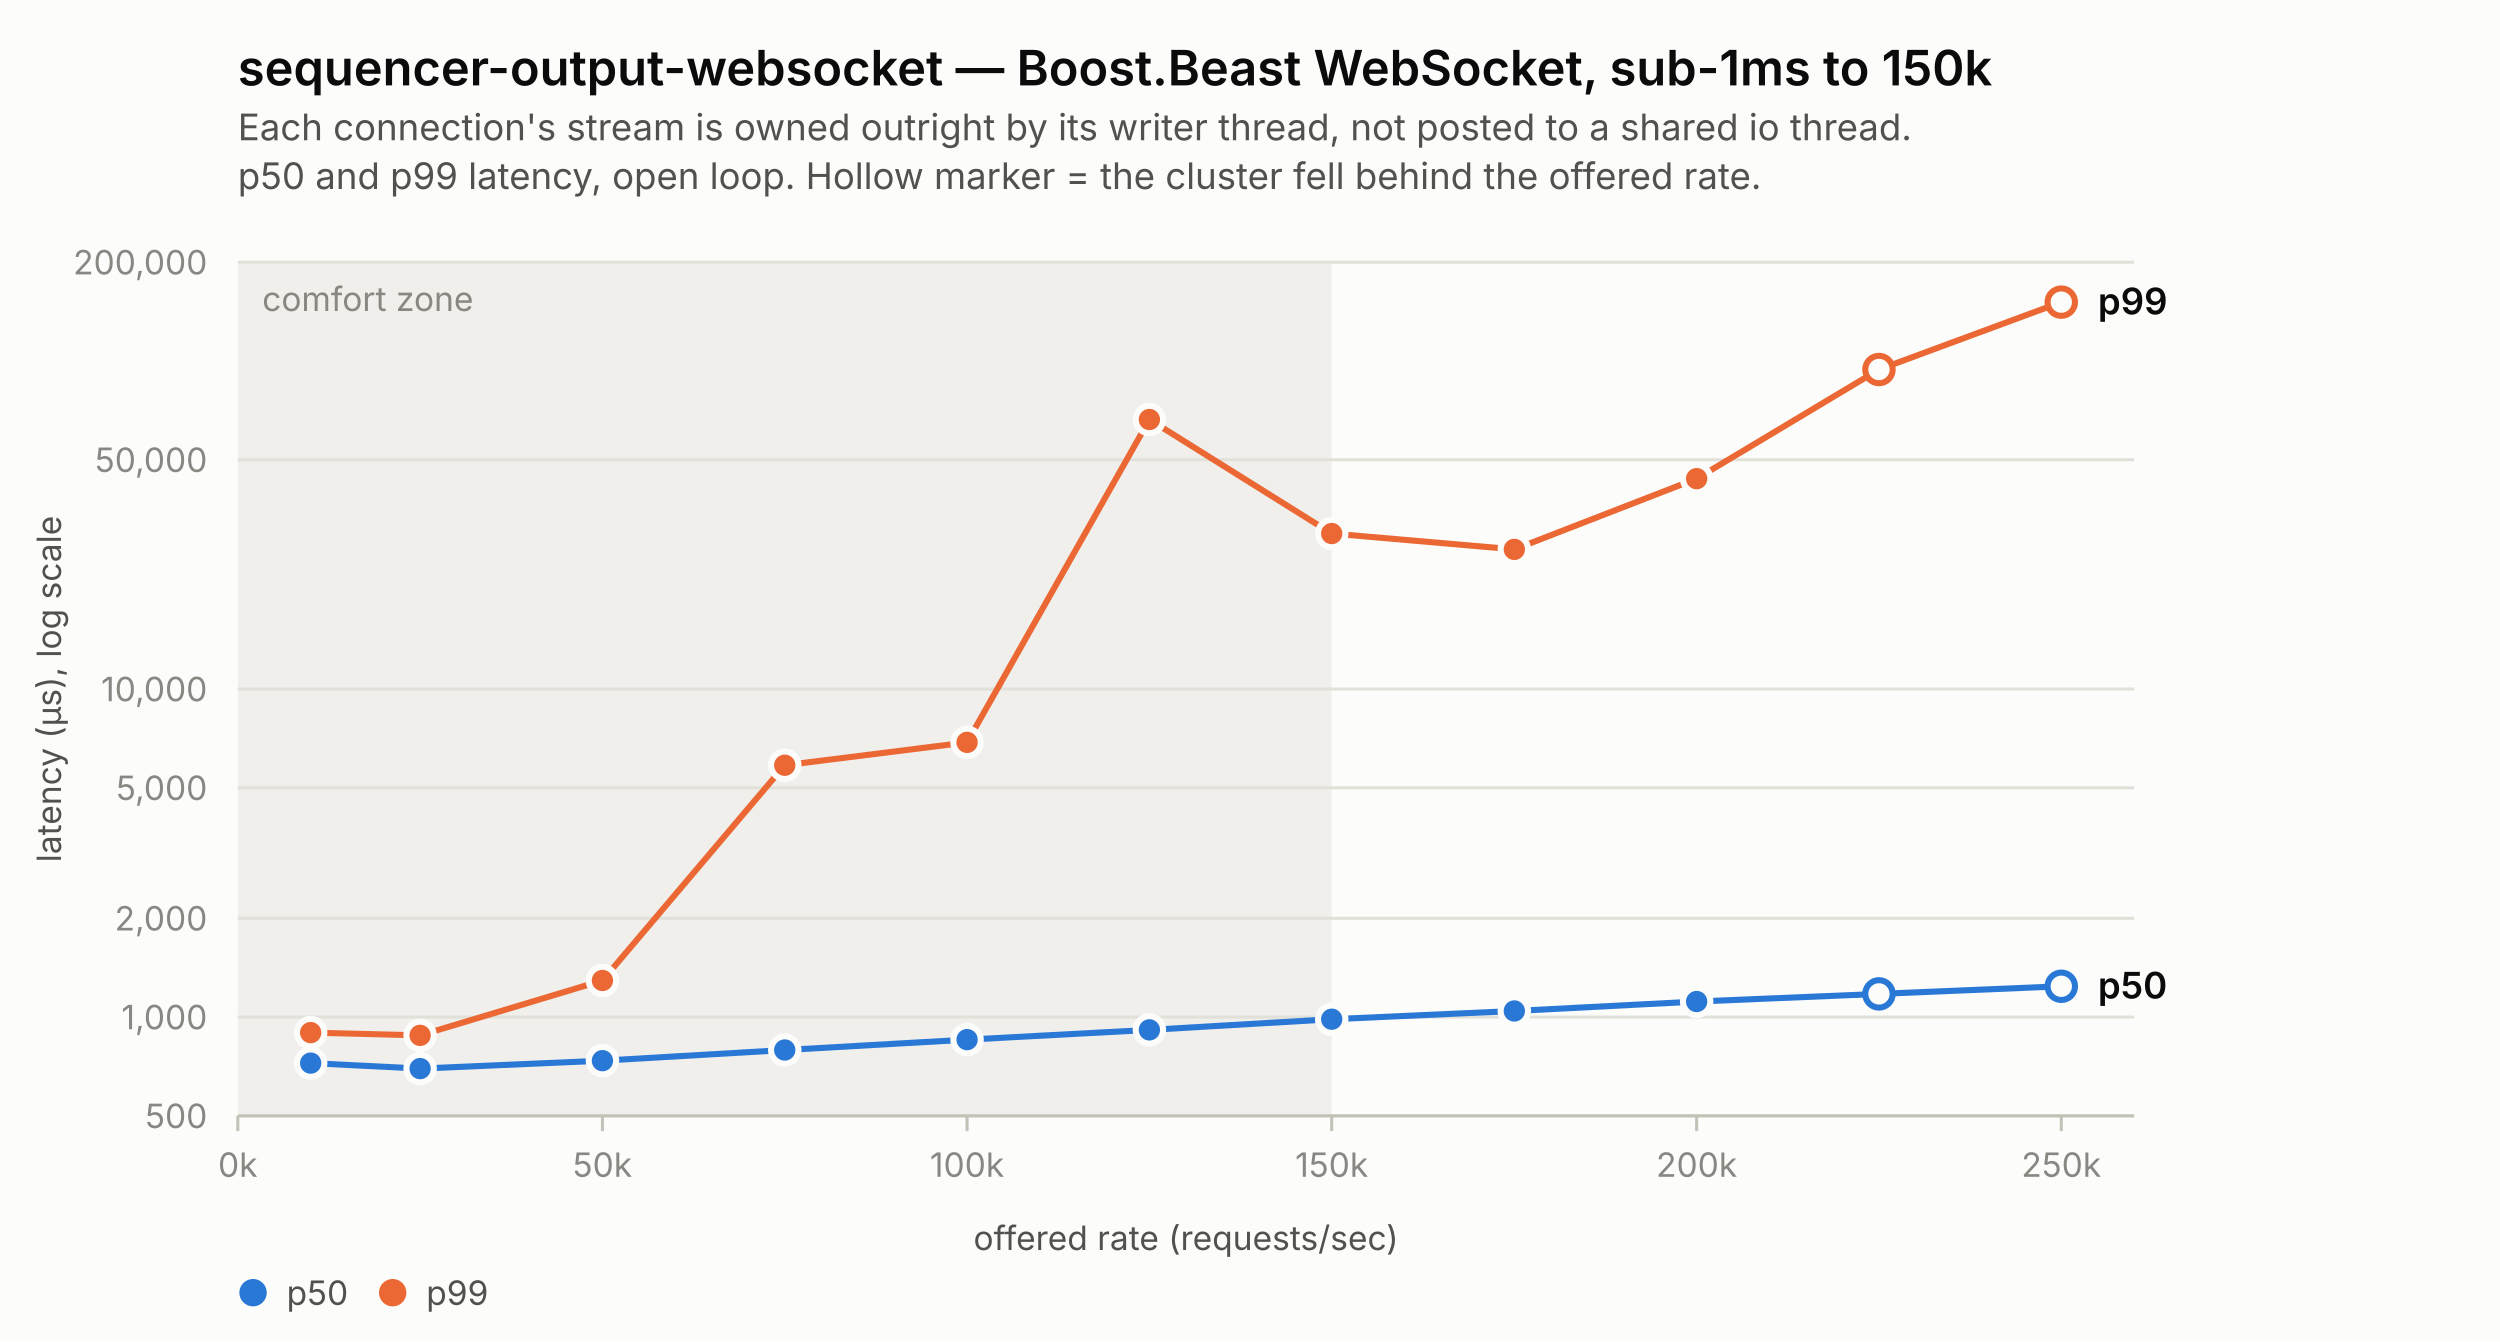
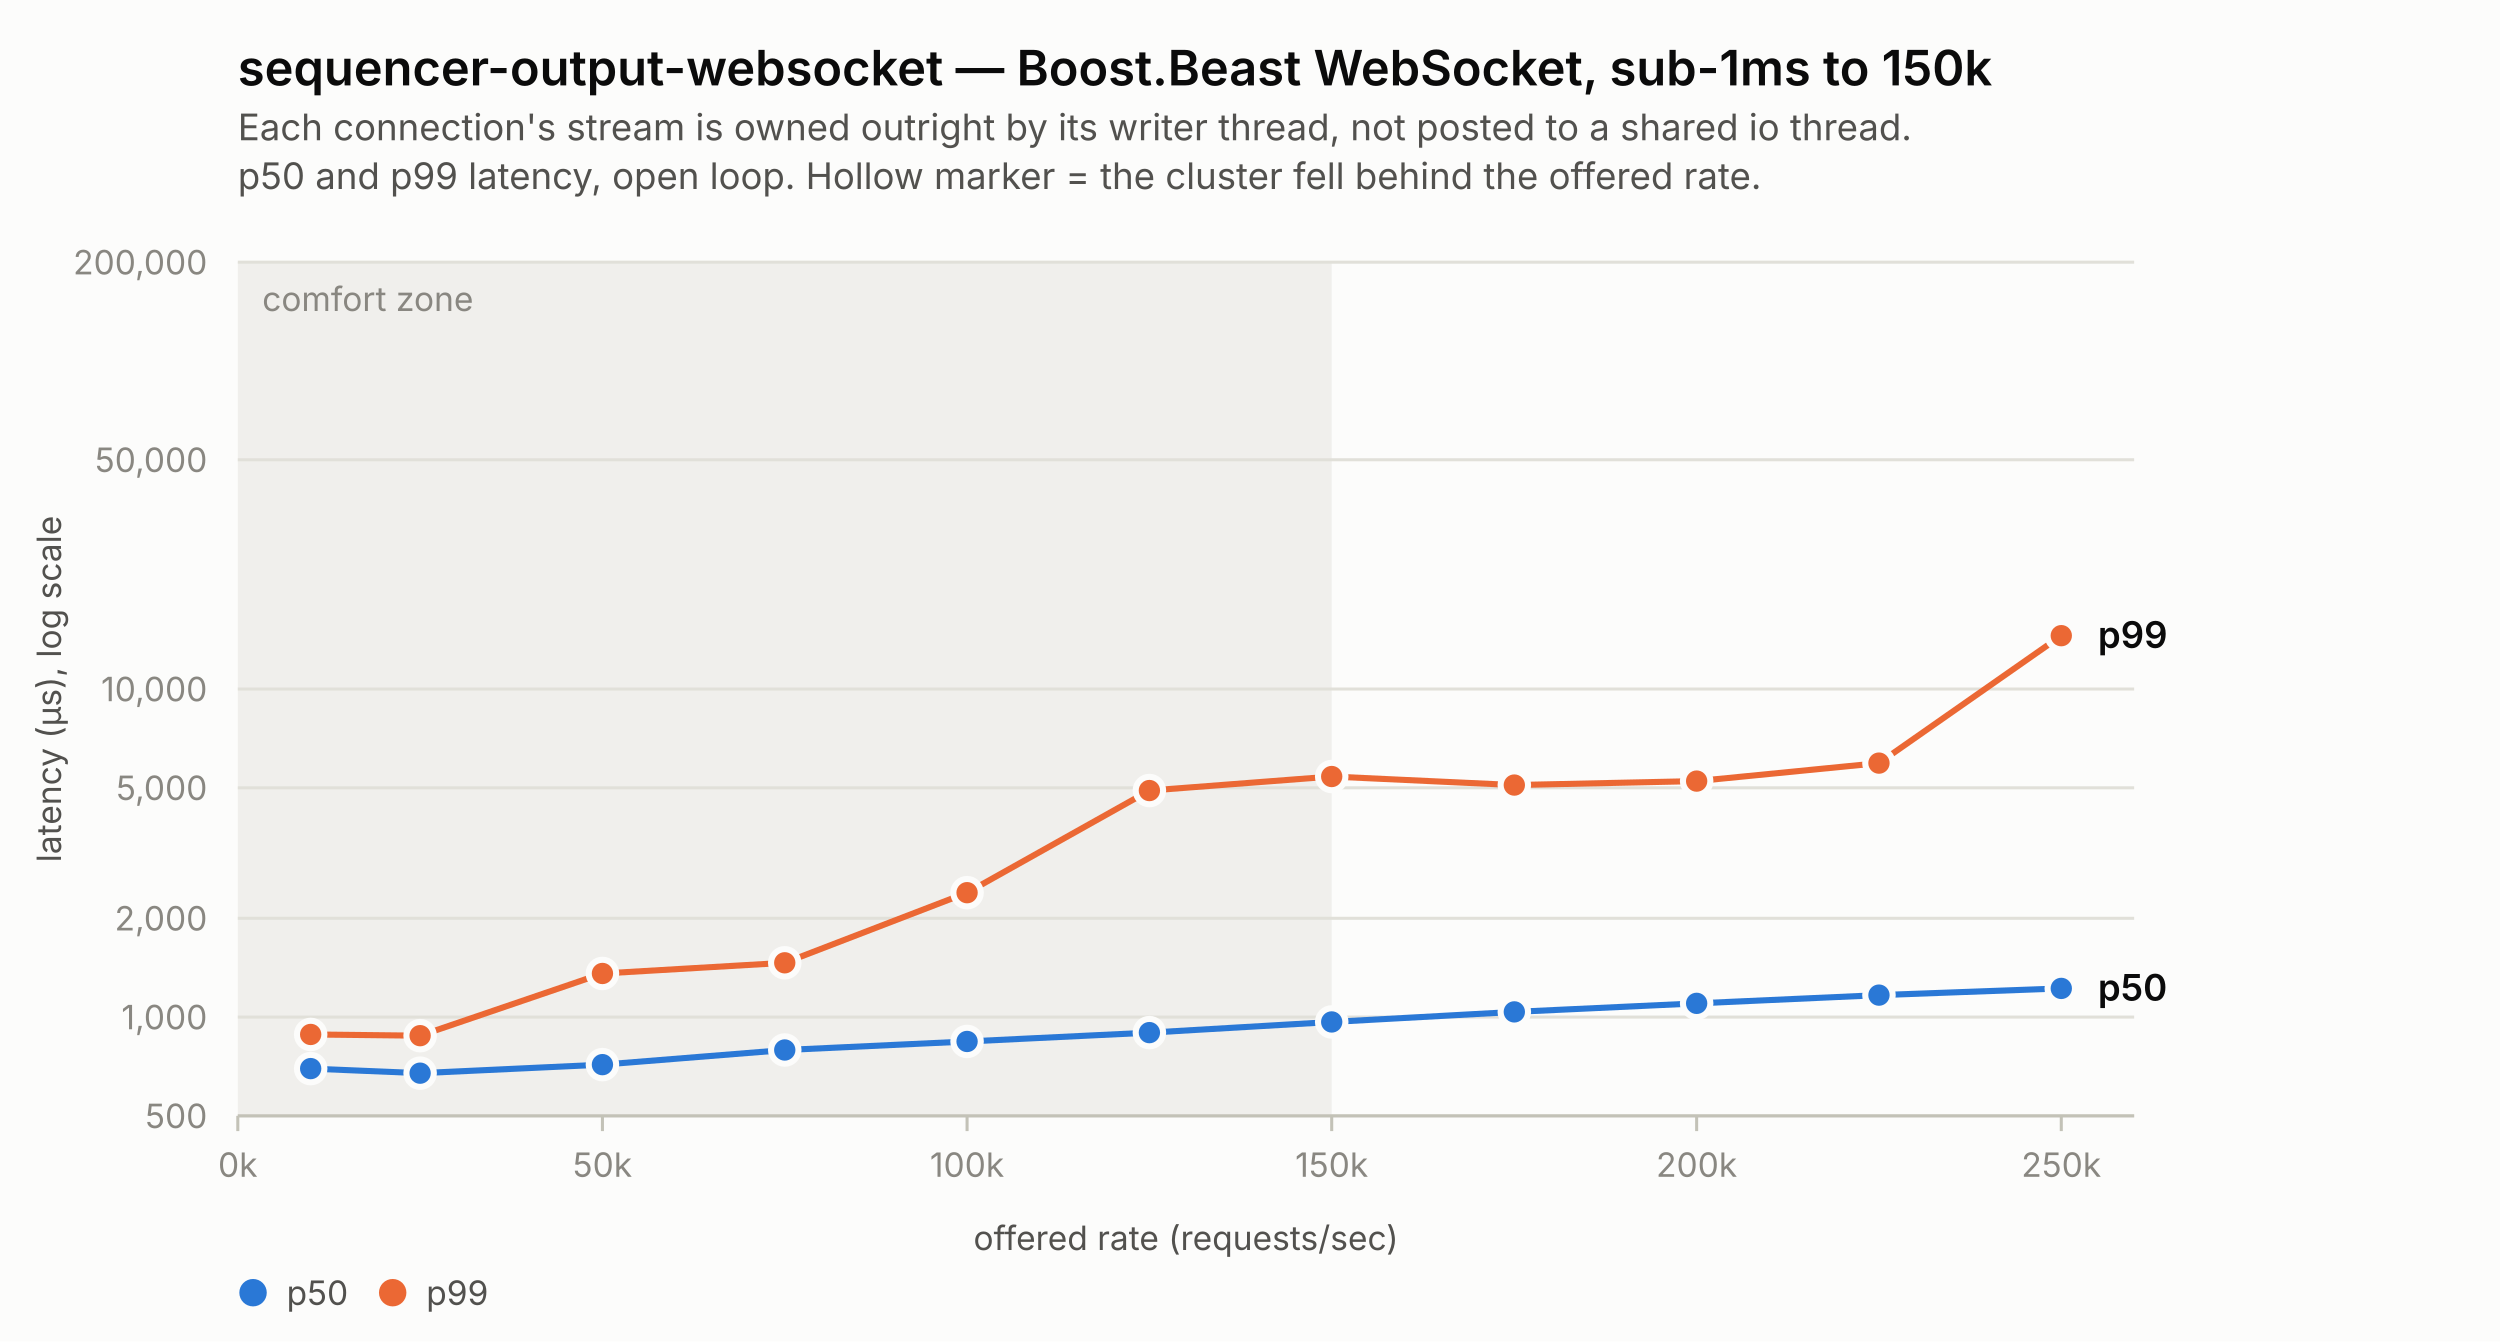
<svg xmlns="http://www.w3.org/2000/svg" width="820" height="440" viewBox="0 0 820 440" font-family="system-ui,-apple-system,&quot;Segoe UI&quot;,sans-serif" role="img" aria-label="sequencer-output-websocket — Boost.Beast WebSocket, sub-1ms to 150k">
  <rect width="820" height="440" fill="#fcfcfb" />
  <text x="78" y="28" font-size="16" font-weight="600" fill="#0b0b0b">sequencer-output-websocket — Boost.Beast WebSocket, sub-1ms to 150k</text>
  <text x="78" y="46" font-size="12" fill="#52514e">Each connection's stream is owned outright by its writer thread, not posted to a shared io thread.</text>
  <text x="78" y="62" font-size="12" fill="#52514e">p50 and p99 latency, open loop. Hollow marker = the cluster fell behind the offered rate.</text>
  <rect x="78" y="86" width="358.8" height="280" fill="#f0efec" />
  <text x="86" y="102" font-size="11" fill="#898781">comfort zone</text>
  <line x1="78" y1="366.0" x2="700" y2="366.0" stroke="#e1e0d9" stroke-width="1" />
  <text x="68" y="370.0" font-size="11" fill="#898781" text-anchor="end">500</text>
  <line x1="78" y1="333.6" x2="700" y2="333.6" stroke="#e1e0d9" stroke-width="1" />
  <text x="68" y="337.6" font-size="11" fill="#898781" text-anchor="end">1,000</text>
  <line x1="78" y1="301.2" x2="700" y2="301.2" stroke="#e1e0d9" stroke-width="1" />
  <text x="68" y="305.2" font-size="11" fill="#898781" text-anchor="end">2,000</text>
  <line x1="78" y1="258.4" x2="700" y2="258.4" stroke="#e1e0d9" stroke-width="1" />
  <text x="68" y="262.4" font-size="11" fill="#898781" text-anchor="end">5,000</text>
  <line x1="78" y1="226.0" x2="700" y2="226.0" stroke="#e1e0d9" stroke-width="1" />
  <text x="68" y="230.0" font-size="11" fill="#898781" text-anchor="end">10,000</text>
  <line x1="78" y1="150.8" x2="700" y2="150.8" stroke="#e1e0d9" stroke-width="1" />
  <text x="68" y="154.8" font-size="11" fill="#898781" text-anchor="end">50,000</text>
  <line x1="78" y1="86.0" x2="700" y2="86.0" stroke="#e1e0d9" stroke-width="1" />
  <text x="68" y="90.0" font-size="11" fill="#898781" text-anchor="end">200,000</text>
  <text x="20" y="226" font-size="11" fill="#52514e" text-anchor="middle" transform="rotate(-90 20 226)">latency (µs), log scale</text>
  <line x1="78" y1="366" x2="700" y2="366" stroke="#c3c2b7" stroke-width="1" />
  <line x1="78.0" y1="366" x2="78.0" y2="371" stroke="#c3c2b7" stroke-width="1" />
  <text x="78.0" y="386" font-size="11" fill="#898781" text-anchor="middle">0k</text>
  <line x1="197.6" y1="366" x2="197.6" y2="371" stroke="#c3c2b7" stroke-width="1" />
  <text x="197.6" y="386" font-size="11" fill="#898781" text-anchor="middle">50k</text>
  <line x1="317.2" y1="366" x2="317.2" y2="371" stroke="#c3c2b7" stroke-width="1" />
  <text x="317.2" y="386" font-size="11" fill="#898781" text-anchor="middle">100k</text>
  <line x1="436.8" y1="366" x2="436.8" y2="371" stroke="#c3c2b7" stroke-width="1" />
  <text x="436.8" y="386" font-size="11" fill="#898781" text-anchor="middle">150k</text>
  <line x1="556.5" y1="366" x2="556.5" y2="371" stroke="#c3c2b7" stroke-width="1" />
  <text x="556.5" y="386" font-size="11" fill="#898781" text-anchor="middle">200k</text>
  <line x1="676.1" y1="366" x2="676.1" y2="371" stroke="#c3c2b7" stroke-width="1" />
  <text x="676.1" y="386" font-size="11" fill="#898781" text-anchor="middle">250k</text>
  <text x="389" y="410" font-size="11" fill="#52514e" text-anchor="middle">offered rate (requests/sec)</text>
  <defs>
    <clipPath id="plot">
      <rect x="72" y="80" width="634" height="292" />
    </clipPath>
  </defs>
  <g clip-path="url(#plot)">
-     <path d="M101.9,338.7 L137.8,339.6 L197.6,321.6 L257.4,251.0 L317.2,243.5 L377.0,137.6 L436.8,175.0 L496.7,180.2 L556.5,157.0 L616.3,121.2 L676.1,99.1" fill="none" stroke="#eb6834" stroke-width="2" stroke-linejoin="round" stroke-linecap="round" />
-     <circle cx="101.9" cy="338.7" r="4.5" fill="#eb6834" stroke="#fcfcfb" stroke-width="2" />
-     <circle cx="137.8" cy="339.6" r="4.5" fill="#eb6834" stroke="#fcfcfb" stroke-width="2" />
-     <circle cx="197.6" cy="321.6" r="4.5" fill="#eb6834" stroke="#fcfcfb" stroke-width="2" />
-     <circle cx="257.4" cy="251.0" r="4.5" fill="#eb6834" stroke="#fcfcfb" stroke-width="2" />
-     <circle cx="317.2" cy="243.5" r="4.5" fill="#eb6834" stroke="#fcfcfb" stroke-width="2" />
-     <circle cx="377.0" cy="137.6" r="4.5" fill="#eb6834" stroke="#fcfcfb" stroke-width="2" />
-     <circle cx="436.8" cy="175.0" r="4.5" fill="#eb6834" stroke="#fcfcfb" stroke-width="2" />
-     <circle cx="496.7" cy="180.2" r="4.5" fill="#eb6834" stroke="#fcfcfb" stroke-width="2" />
-     <circle cx="556.5" cy="157.0" r="4.5" fill="#eb6834" stroke="#fcfcfb" stroke-width="2" />
-     <circle cx="616.3" cy="121.2" r="4.5" fill="#fcfcfb" stroke="#eb6834" stroke-width="2" />
-     <circle cx="676.1" cy="99.1" r="4.5" fill="#fcfcfb" stroke="#eb6834" stroke-width="2" />
-     <path d="M101.9,348.7 L137.8,350.5 L197.6,347.9 L257.4,344.4 L317.2,341.0 L377.0,337.8 L436.8,334.3 L496.7,331.6 L556.5,328.5 L616.3,326.0 L676.1,323.5" fill="none" stroke="#2a78d6" stroke-width="2" stroke-linejoin="round" stroke-linecap="round" />
-     <circle cx="101.9" cy="348.7" r="4.5" fill="#2a78d6" stroke="#fcfcfb" stroke-width="2" />
-     <circle cx="137.8" cy="350.5" r="4.5" fill="#2a78d6" stroke="#fcfcfb" stroke-width="2" />
-     <circle cx="197.6" cy="347.9" r="4.5" fill="#2a78d6" stroke="#fcfcfb" stroke-width="2" />
+     <path d="M101.9,339.3 L137.8,339.7 L197.6,319.3 L257.4,315.8 L317.2,292.8 L377.0,259.3 L436.8,254.7 L496.7,257.5 L556.5,256.2 L616.3,250.3 L676.1,208.5" fill="none" stroke="#eb6834" stroke-width="2" stroke-linejoin="round" stroke-linecap="round" />
+     <circle cx="101.9" cy="339.3" r="4.5" fill="#eb6834" stroke="#fcfcfb" stroke-width="2" />
+     <circle cx="137.8" cy="339.7" r="4.5" fill="#eb6834" stroke="#fcfcfb" stroke-width="2" />
+     <circle cx="197.6" cy="319.3" r="4.5" fill="#eb6834" stroke="#fcfcfb" stroke-width="2" />
+     <circle cx="257.4" cy="315.8" r="4.5" fill="#eb6834" stroke="#fcfcfb" stroke-width="2" />
+     <circle cx="317.2" cy="292.8" r="4.5" fill="#eb6834" stroke="#fcfcfb" stroke-width="2" />
+     <circle cx="377.0" cy="259.3" r="4.5" fill="#eb6834" stroke="#fcfcfb" stroke-width="2" />
+     <circle cx="436.8" cy="254.7" r="4.5" fill="#eb6834" stroke="#fcfcfb" stroke-width="2" />
+     <circle cx="496.7" cy="257.5" r="4.5" fill="#eb6834" stroke="#fcfcfb" stroke-width="2" />
+     <circle cx="556.5" cy="256.2" r="4.5" fill="#eb6834" stroke="#fcfcfb" stroke-width="2" />
+     <circle cx="616.3" cy="250.3" r="4.5" fill="#eb6834" stroke="#fcfcfb" stroke-width="2" />
+     <circle cx="676.1" cy="208.5" r="4.5" fill="#eb6834" stroke="#fcfcfb" stroke-width="2" />
+     <path d="M101.9,350.5 L137.8,352.0 L197.6,349.2 L257.4,344.4 L317.2,341.6 L377.0,338.7 L436.8,335.2 L496.7,331.9 L556.5,329.1 L616.3,326.4 L676.1,324.2" fill="none" stroke="#2a78d6" stroke-width="2" stroke-linejoin="round" stroke-linecap="round" />
+     <circle cx="101.9" cy="350.5" r="4.5" fill="#2a78d6" stroke="#fcfcfb" stroke-width="2" />
+     <circle cx="137.8" cy="352.0" r="4.5" fill="#2a78d6" stroke="#fcfcfb" stroke-width="2" />
+     <circle cx="197.6" cy="349.2" r="4.5" fill="#2a78d6" stroke="#fcfcfb" stroke-width="2" />
    <circle cx="257.4" cy="344.4" r="4.5" fill="#2a78d6" stroke="#fcfcfb" stroke-width="2" />
-     <circle cx="317.2" cy="341.0" r="4.5" fill="#2a78d6" stroke="#fcfcfb" stroke-width="2" />
-     <circle cx="377.0" cy="337.8" r="4.5" fill="#2a78d6" stroke="#fcfcfb" stroke-width="2" />
-     <circle cx="436.8" cy="334.3" r="4.5" fill="#2a78d6" stroke="#fcfcfb" stroke-width="2" />
-     <circle cx="496.7" cy="331.6" r="4.5" fill="#2a78d6" stroke="#fcfcfb" stroke-width="2" />
-     <circle cx="556.5" cy="328.5" r="4.5" fill="#2a78d6" stroke="#fcfcfb" stroke-width="2" />
-     <circle cx="616.3" cy="326.0" r="4.5" fill="#fcfcfb" stroke="#2a78d6" stroke-width="2" />
-     <circle cx="676.1" cy="323.5" r="4.5" fill="#fcfcfb" stroke="#2a78d6" stroke-width="2" />
+     <circle cx="317.2" cy="341.6" r="4.5" fill="#2a78d6" stroke="#fcfcfb" stroke-width="2" />
+     <circle cx="377.0" cy="338.7" r="4.5" fill="#2a78d6" stroke="#fcfcfb" stroke-width="2" />
+     <circle cx="436.8" cy="335.2" r="4.5" fill="#2a78d6" stroke="#fcfcfb" stroke-width="2" />
+     <circle cx="496.7" cy="331.9" r="4.5" fill="#2a78d6" stroke="#fcfcfb" stroke-width="2" />
+     <circle cx="556.5" cy="329.1" r="4.5" fill="#2a78d6" stroke="#fcfcfb" stroke-width="2" />
+     <circle cx="616.3" cy="326.4" r="4.5" fill="#2a78d6" stroke="#fcfcfb" stroke-width="2" />
+     <circle cx="676.1" cy="324.2" r="4.5" fill="#2a78d6" stroke="#fcfcfb" stroke-width="2" />
  </g>
-   <text x="688.1" y="103.1" font-size="12" font-weight="600" fill="#0b0b0b">p99</text>
-   <text x="688.1" y="327.5" font-size="12" font-weight="600" fill="#0b0b0b">p50</text>
+   <text x="688.1" y="212.5" font-size="12" font-weight="600" fill="#0b0b0b">p99</text>
+   <text x="688.1" y="328.2" font-size="12" font-weight="600" fill="#0b0b0b">p50</text>
  <circle cx="83" cy="424" r="4.5" fill="#2a78d6" />
  <text x="94" y="428" font-size="11" fill="#52514e">p50</text>
  <circle cx="128.8" cy="424" r="4.5" fill="#eb6834" />
  <text x="139.8" y="428" font-size="11" fill="#52514e">p99</text>
</svg>
